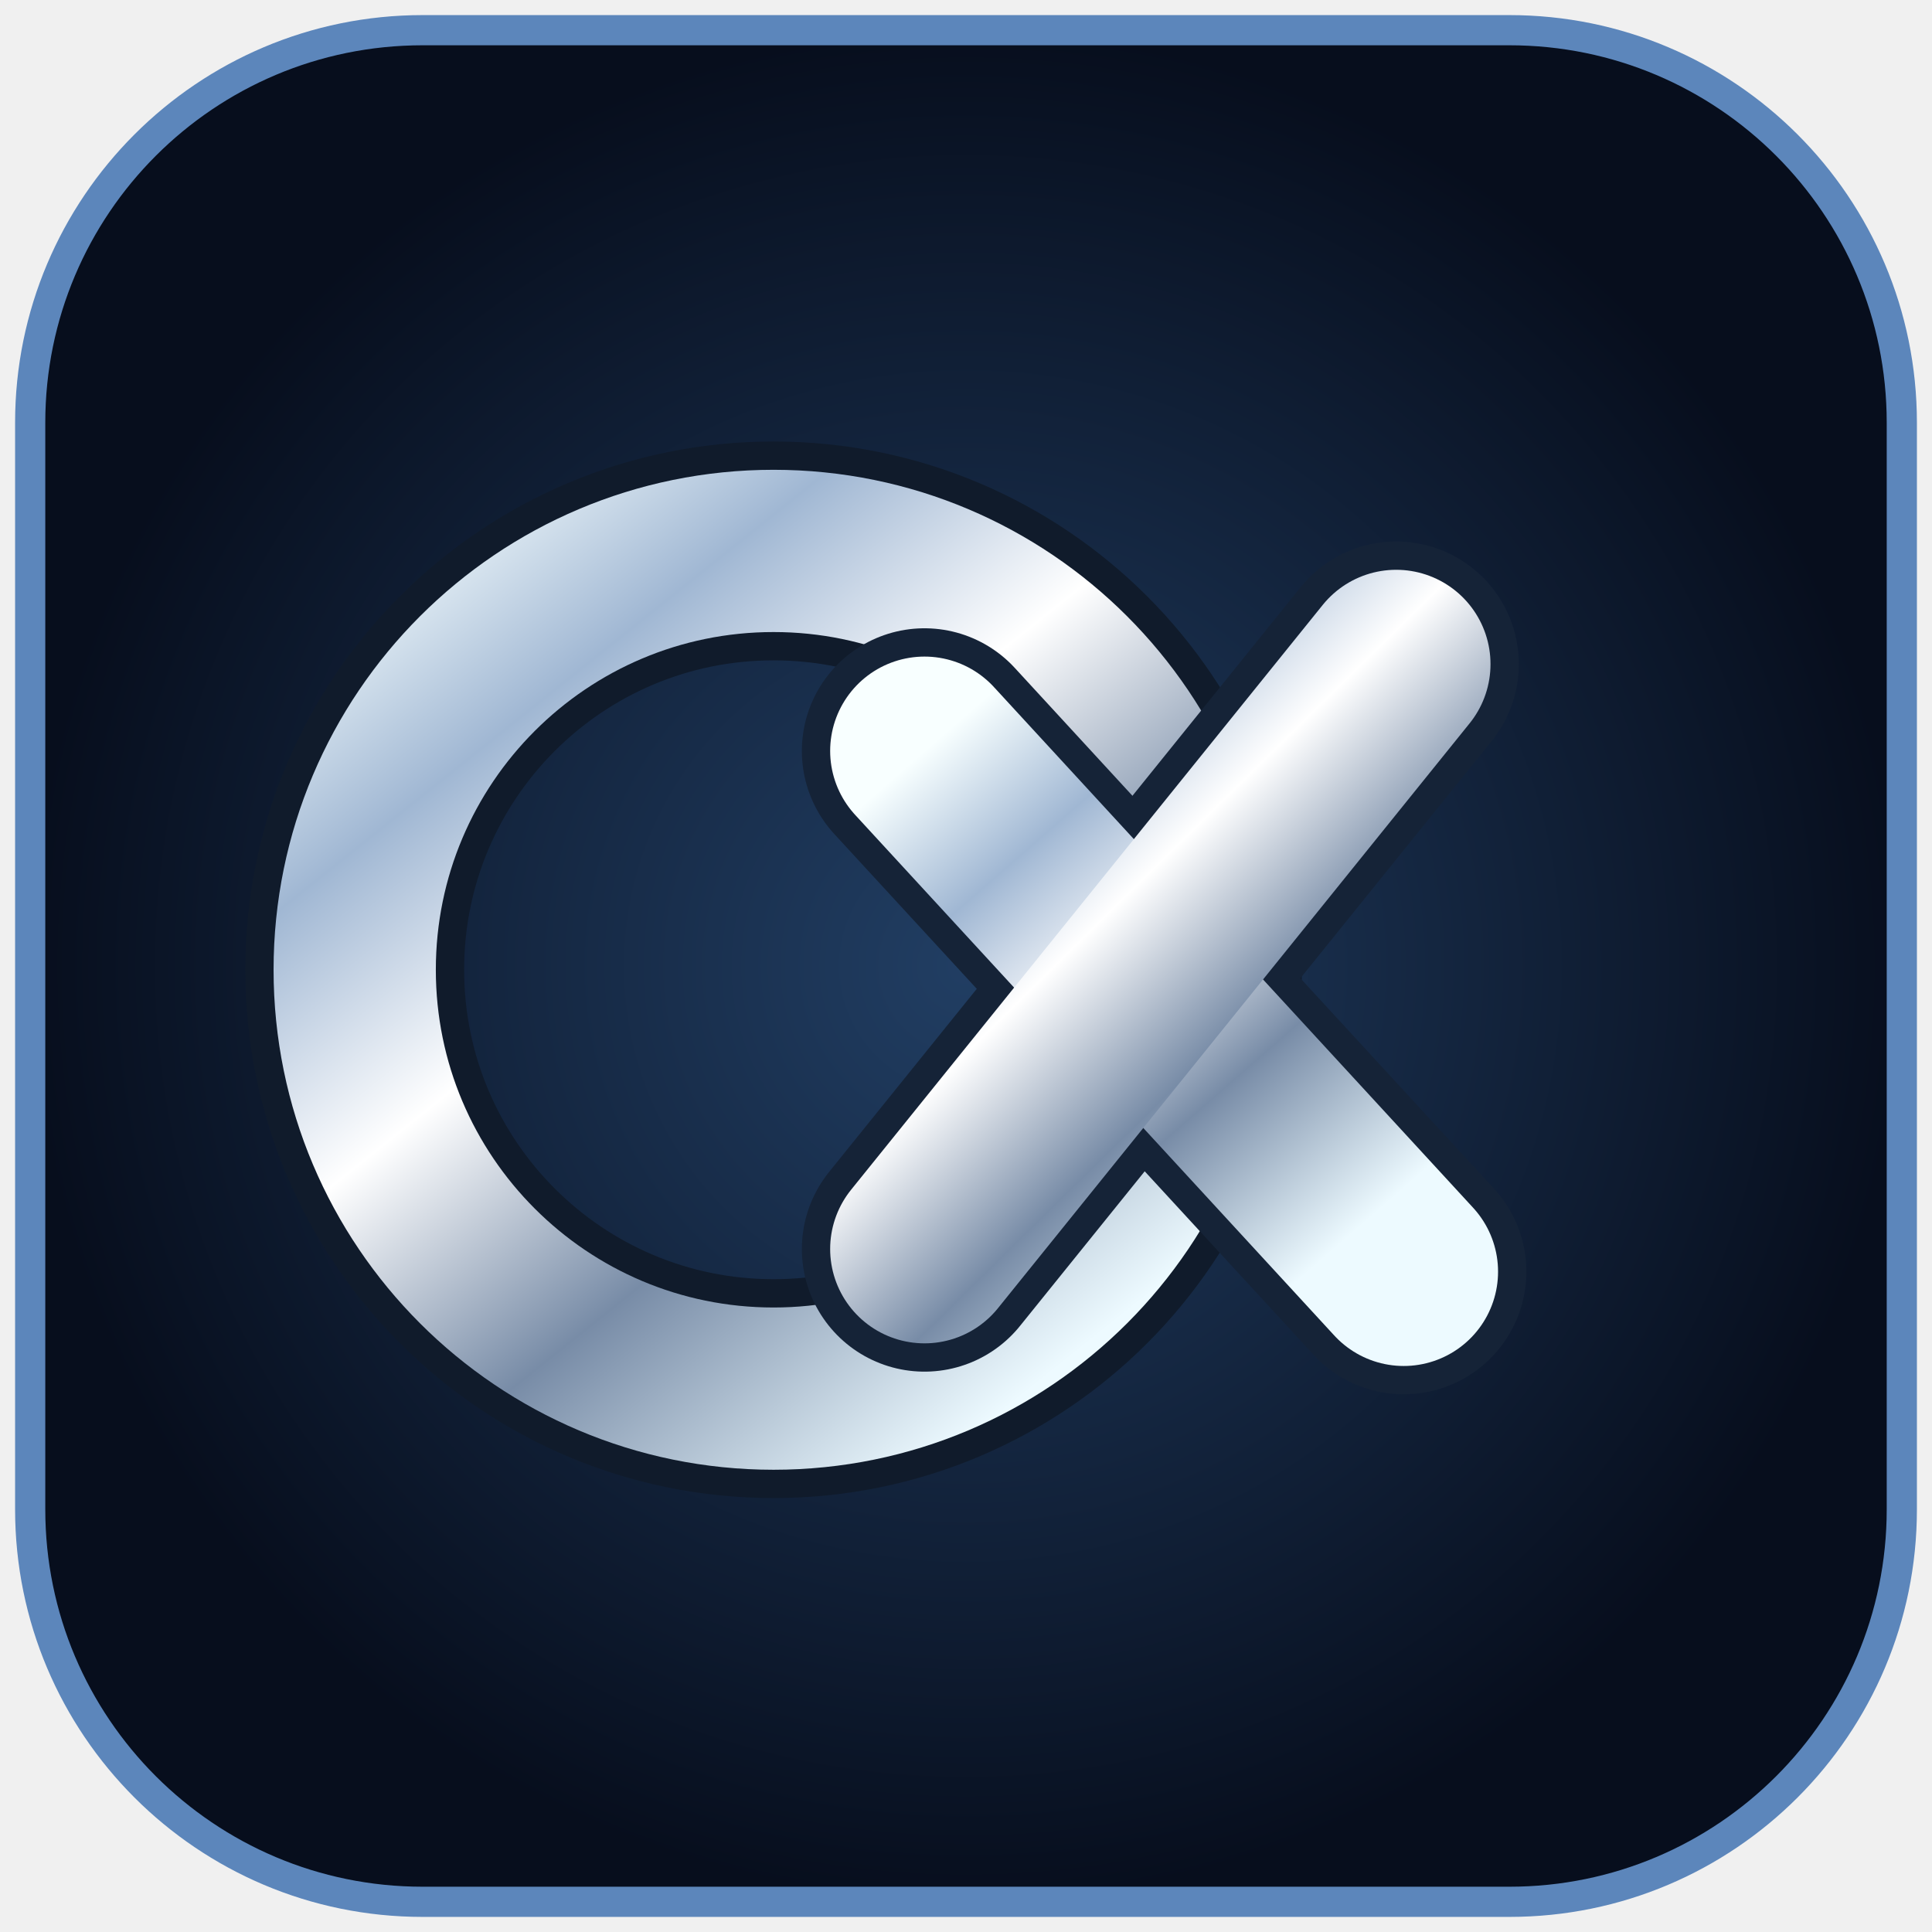
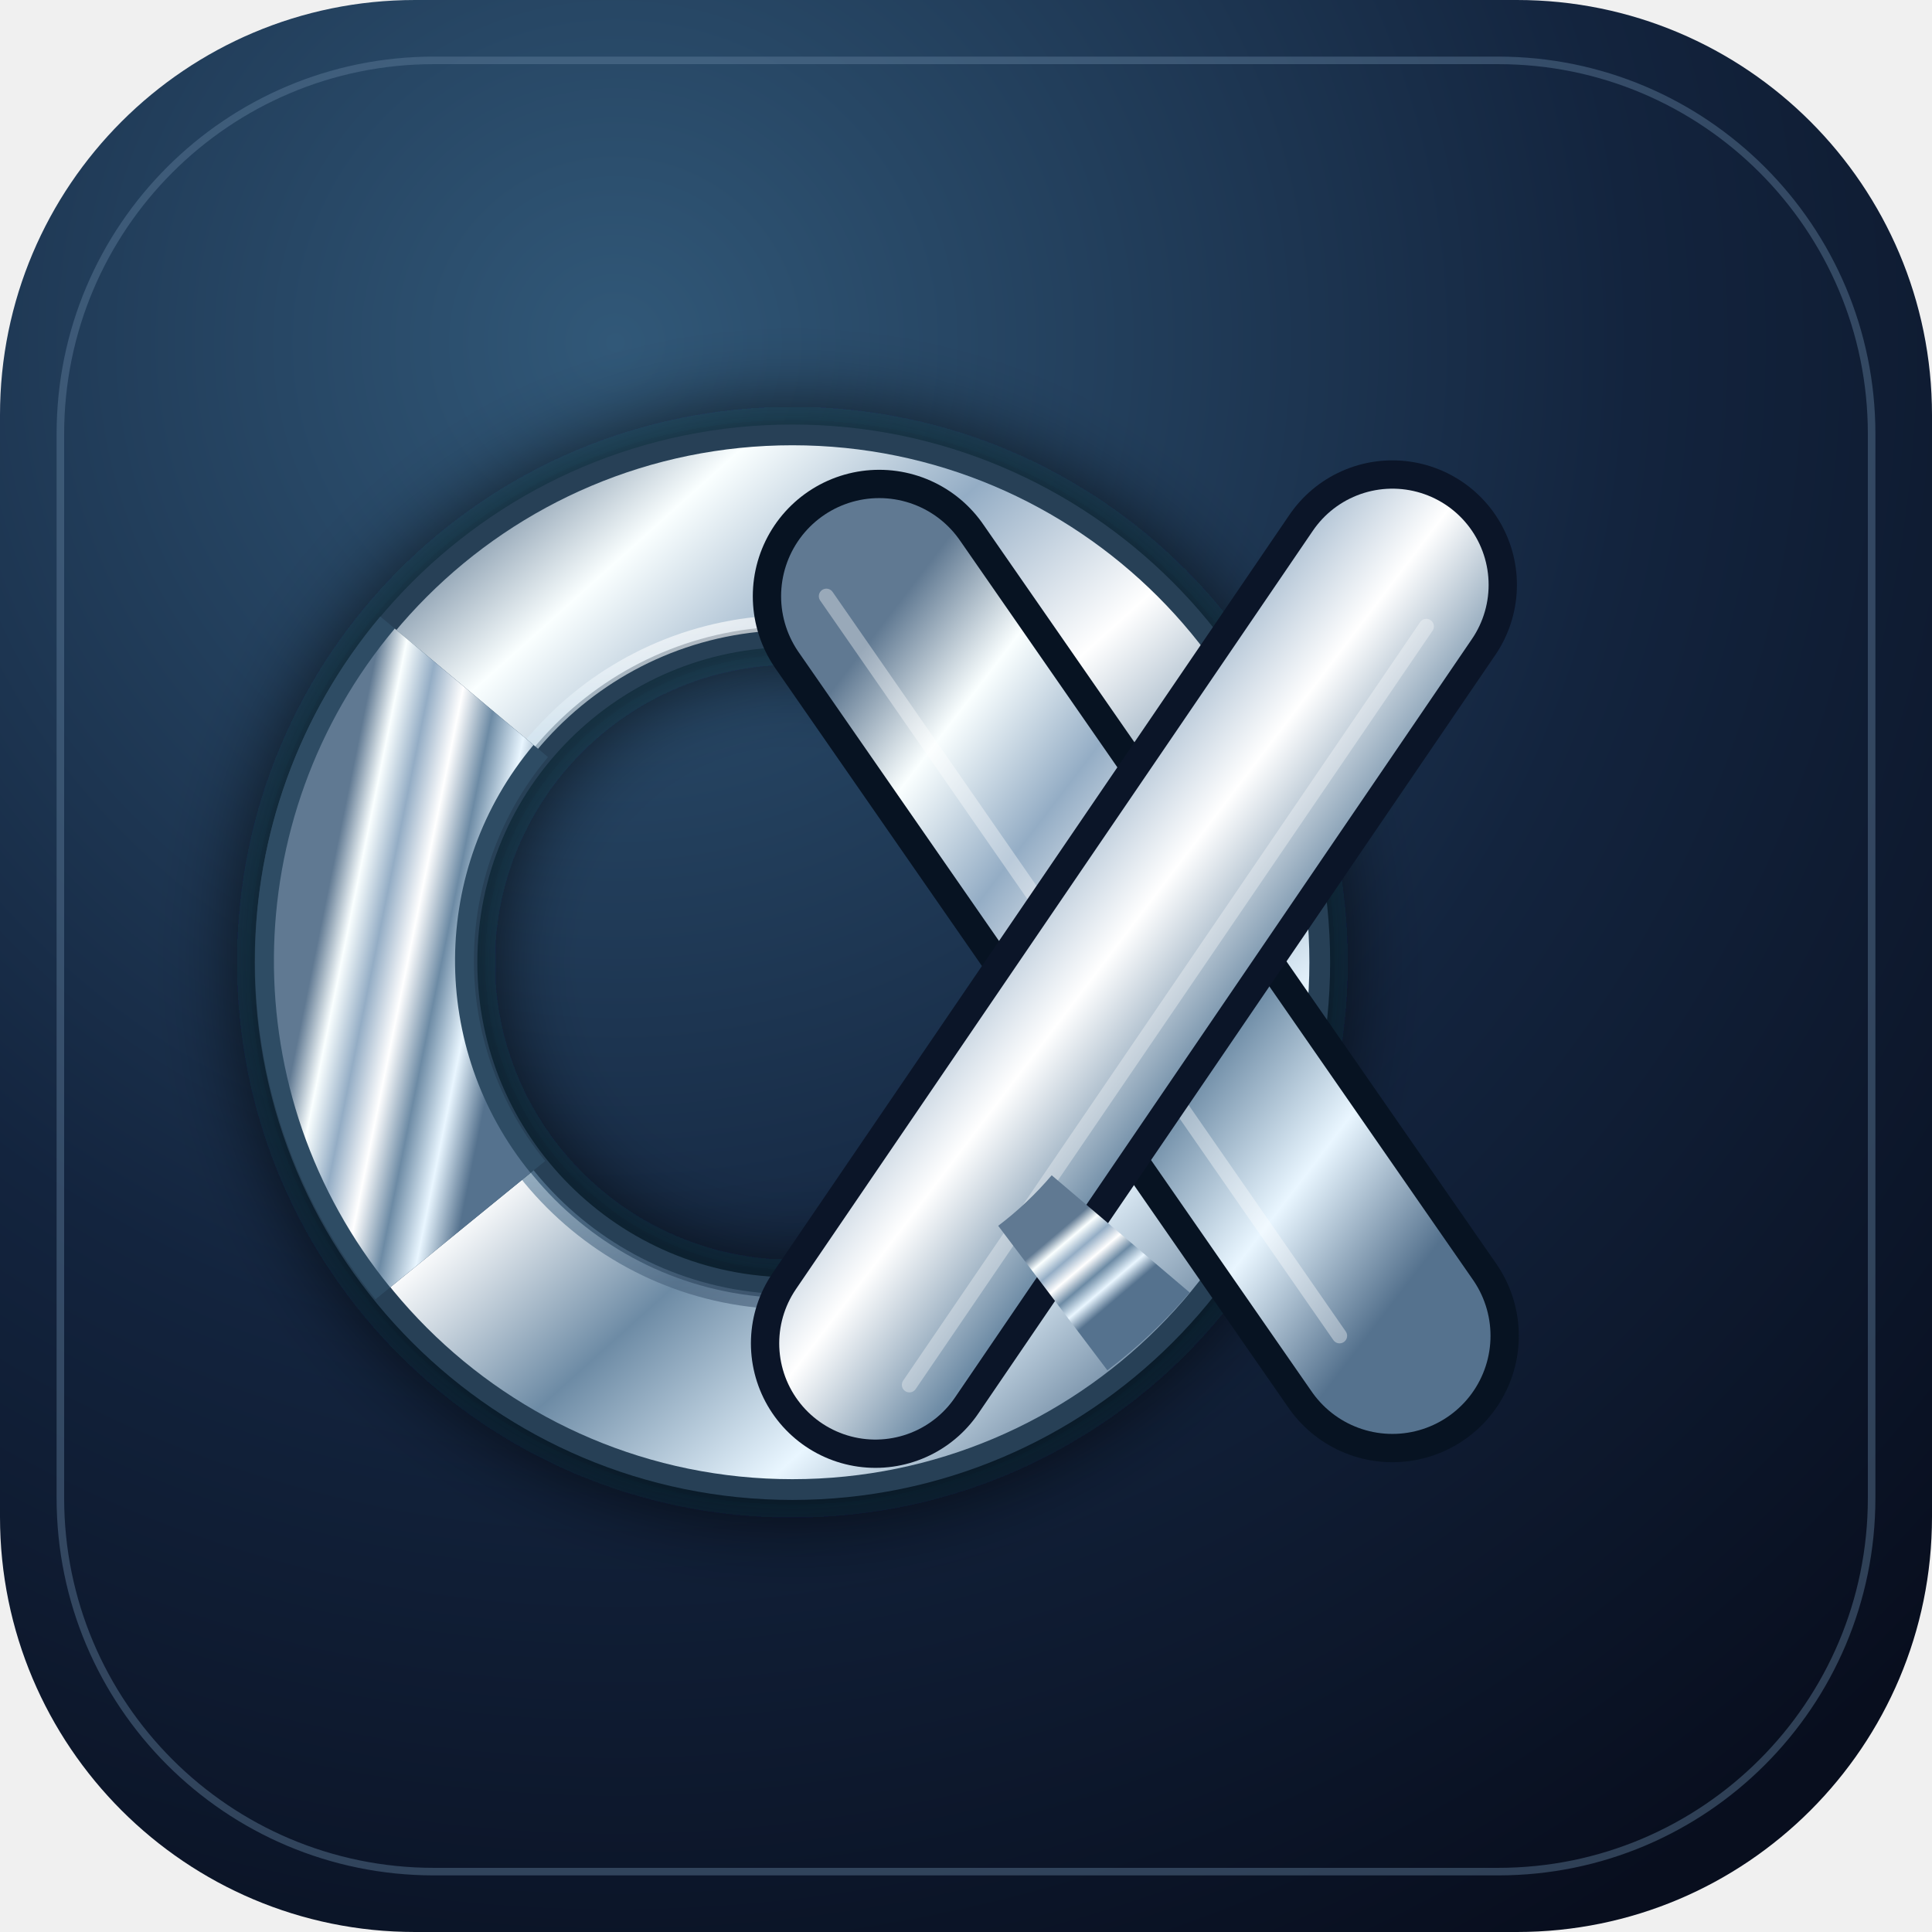
<svg xmlns="http://www.w3.org/2000/svg" viewBox="0 0 512 512">
  <defs>
-     <linearGradient id="metal" x1="0" y1="0" x2=".8" y2="1">
-       <stop stop-color="#f8ffff" />
-       <stop offset=".22" stop-color="#a0b7d3" />
-       <stop offset=".45" stop-color="#fff" />
-       <stop offset=".7" stop-color="#788ca7" />
-       <stop offset="1" stop-color="#edfaff" />
+     <radialGradient id="bg" cx=".32" cy=".18" r=".95">
+       <stop stop-color="#315878" />
+       <stop offset=".55" stop-color="#13243e" />
+       <stop offset="1" stop-color="#080e1e" />
+     </radialGradient>
+     <linearGradient id="steel" x1=".05" y1="0" x2=".95" y2="1">
+       <stop stop-color="#607992" />
+       <stop offset=".14" stop-color="#faffff" />
+       <stop offset=".3" stop-color="#94adc5" />
+       <stop offset=".47" stop-color="#fff" />
+       <stop offset=".64" stop-color="#6d8ba5" />
+       <stop offset=".82" stop-color="#e9f6ff" />
+       <stop offset="1" stop-color="#55728e" />
    </linearGradient>
-     <radialGradient id="bg">
-       <stop stop-color="#213e63" />
-       <stop offset="1" stop-color="#070e1d" />
-     </radialGradient>
+     <linearGradient id="edge" x1="0" y1="0" x2="0" y2="1">
+       <stop stop-color="#fff" />
+       <stop offset=".5" stop-color="#89bfde" />
+       <stop offset="1" stop-color="#48617b" />
+     </linearGradient>
+     <filter id="shadow" x="-35%" y="-35%" width="170%" height="170%">
+       <feGaussianBlur stdDeviation="10" />
+     </filter>
  </defs>
-   <rect x="8" y="8" width="496" height="496" rx="104" fill="url(#bg)" stroke="#5c86bb" stroke-width="8" />
-   <circle cx="205" cy="257" r="111" fill="none" stroke="#101b2b" stroke-width="58" />
-   <circle cx="205" cy="257" r="111" fill="none" stroke="url(#metal)" stroke-width="43" />
-   <g stroke="#152337" stroke-width="65" stroke-linecap="round">
-     <path d="M245 199L372 337" />
-     <path d="M370 176L245 331" />
-   </g>
-   <g stroke="url(#metal)" stroke-width="50" stroke-linecap="round">
-     <path d="M245 199L372 337" />
-     <path d="M370 176L245 331" />
-   </g>
+   <rect width="512" height="512" rx="110" fill="url(#bg)" />
+   <rect x="16" y="16" width="480" height="480" rx="99" fill="none" stroke="#63809e" stroke-opacity=".43" stroke-width="2" />
+   <circle cx="210" cy="255" r="113" fill="none" stroke="#030b18" stroke-opacity=".65" stroke-width="68" filter="url(#shadow)" />
+   <circle cx="210" cy="255" r="113" fill="none" stroke="#274056" stroke-width="59" />
+   <circle cx="210" cy="255" r="113" fill="none" stroke="url(#steel)" stroke-width="48" />
+   <circle cx="210" cy="255" r="90" fill="none" stroke="url(#edge)" stroke-opacity=".65" stroke-width="4" />
+   <path d="M233 158 369 354" stroke="#071322" stroke-width="67" stroke-linecap="round" />
+   <path d="M233 158 369 354" stroke="url(#steel)" stroke-width="52" stroke-linecap="round" />
+   <path d="M219 158 355 354" stroke="#fff" stroke-opacity=".36" stroke-width="4" stroke-linecap="round" />
+   <path d="M369 155 232 356" stroke="#0b1528" stroke-width="66" stroke-linecap="round" />
+   <path d="M369 155 232 356" stroke="url(#steel)" stroke-width="51" stroke-linecap="round" />
+   <path d="M378 166 241 367" stroke="#fff" stroke-opacity=".33" stroke-width="4" stroke-linecap="round" />
+   <path d="M123 182 A113 113 0 0 0 122 326" fill="none" stroke="#2e4c64" stroke-width="58" />
+   <path d="M123 182 A113 113 0 0 0 122 326" fill="none" stroke="url(#steel)" stroke-width="48" />
+   <path d="M297 327 A113 113 0 0 1 279 344" fill="none" stroke="url(#steel)" stroke-width="48" />
</svg>
